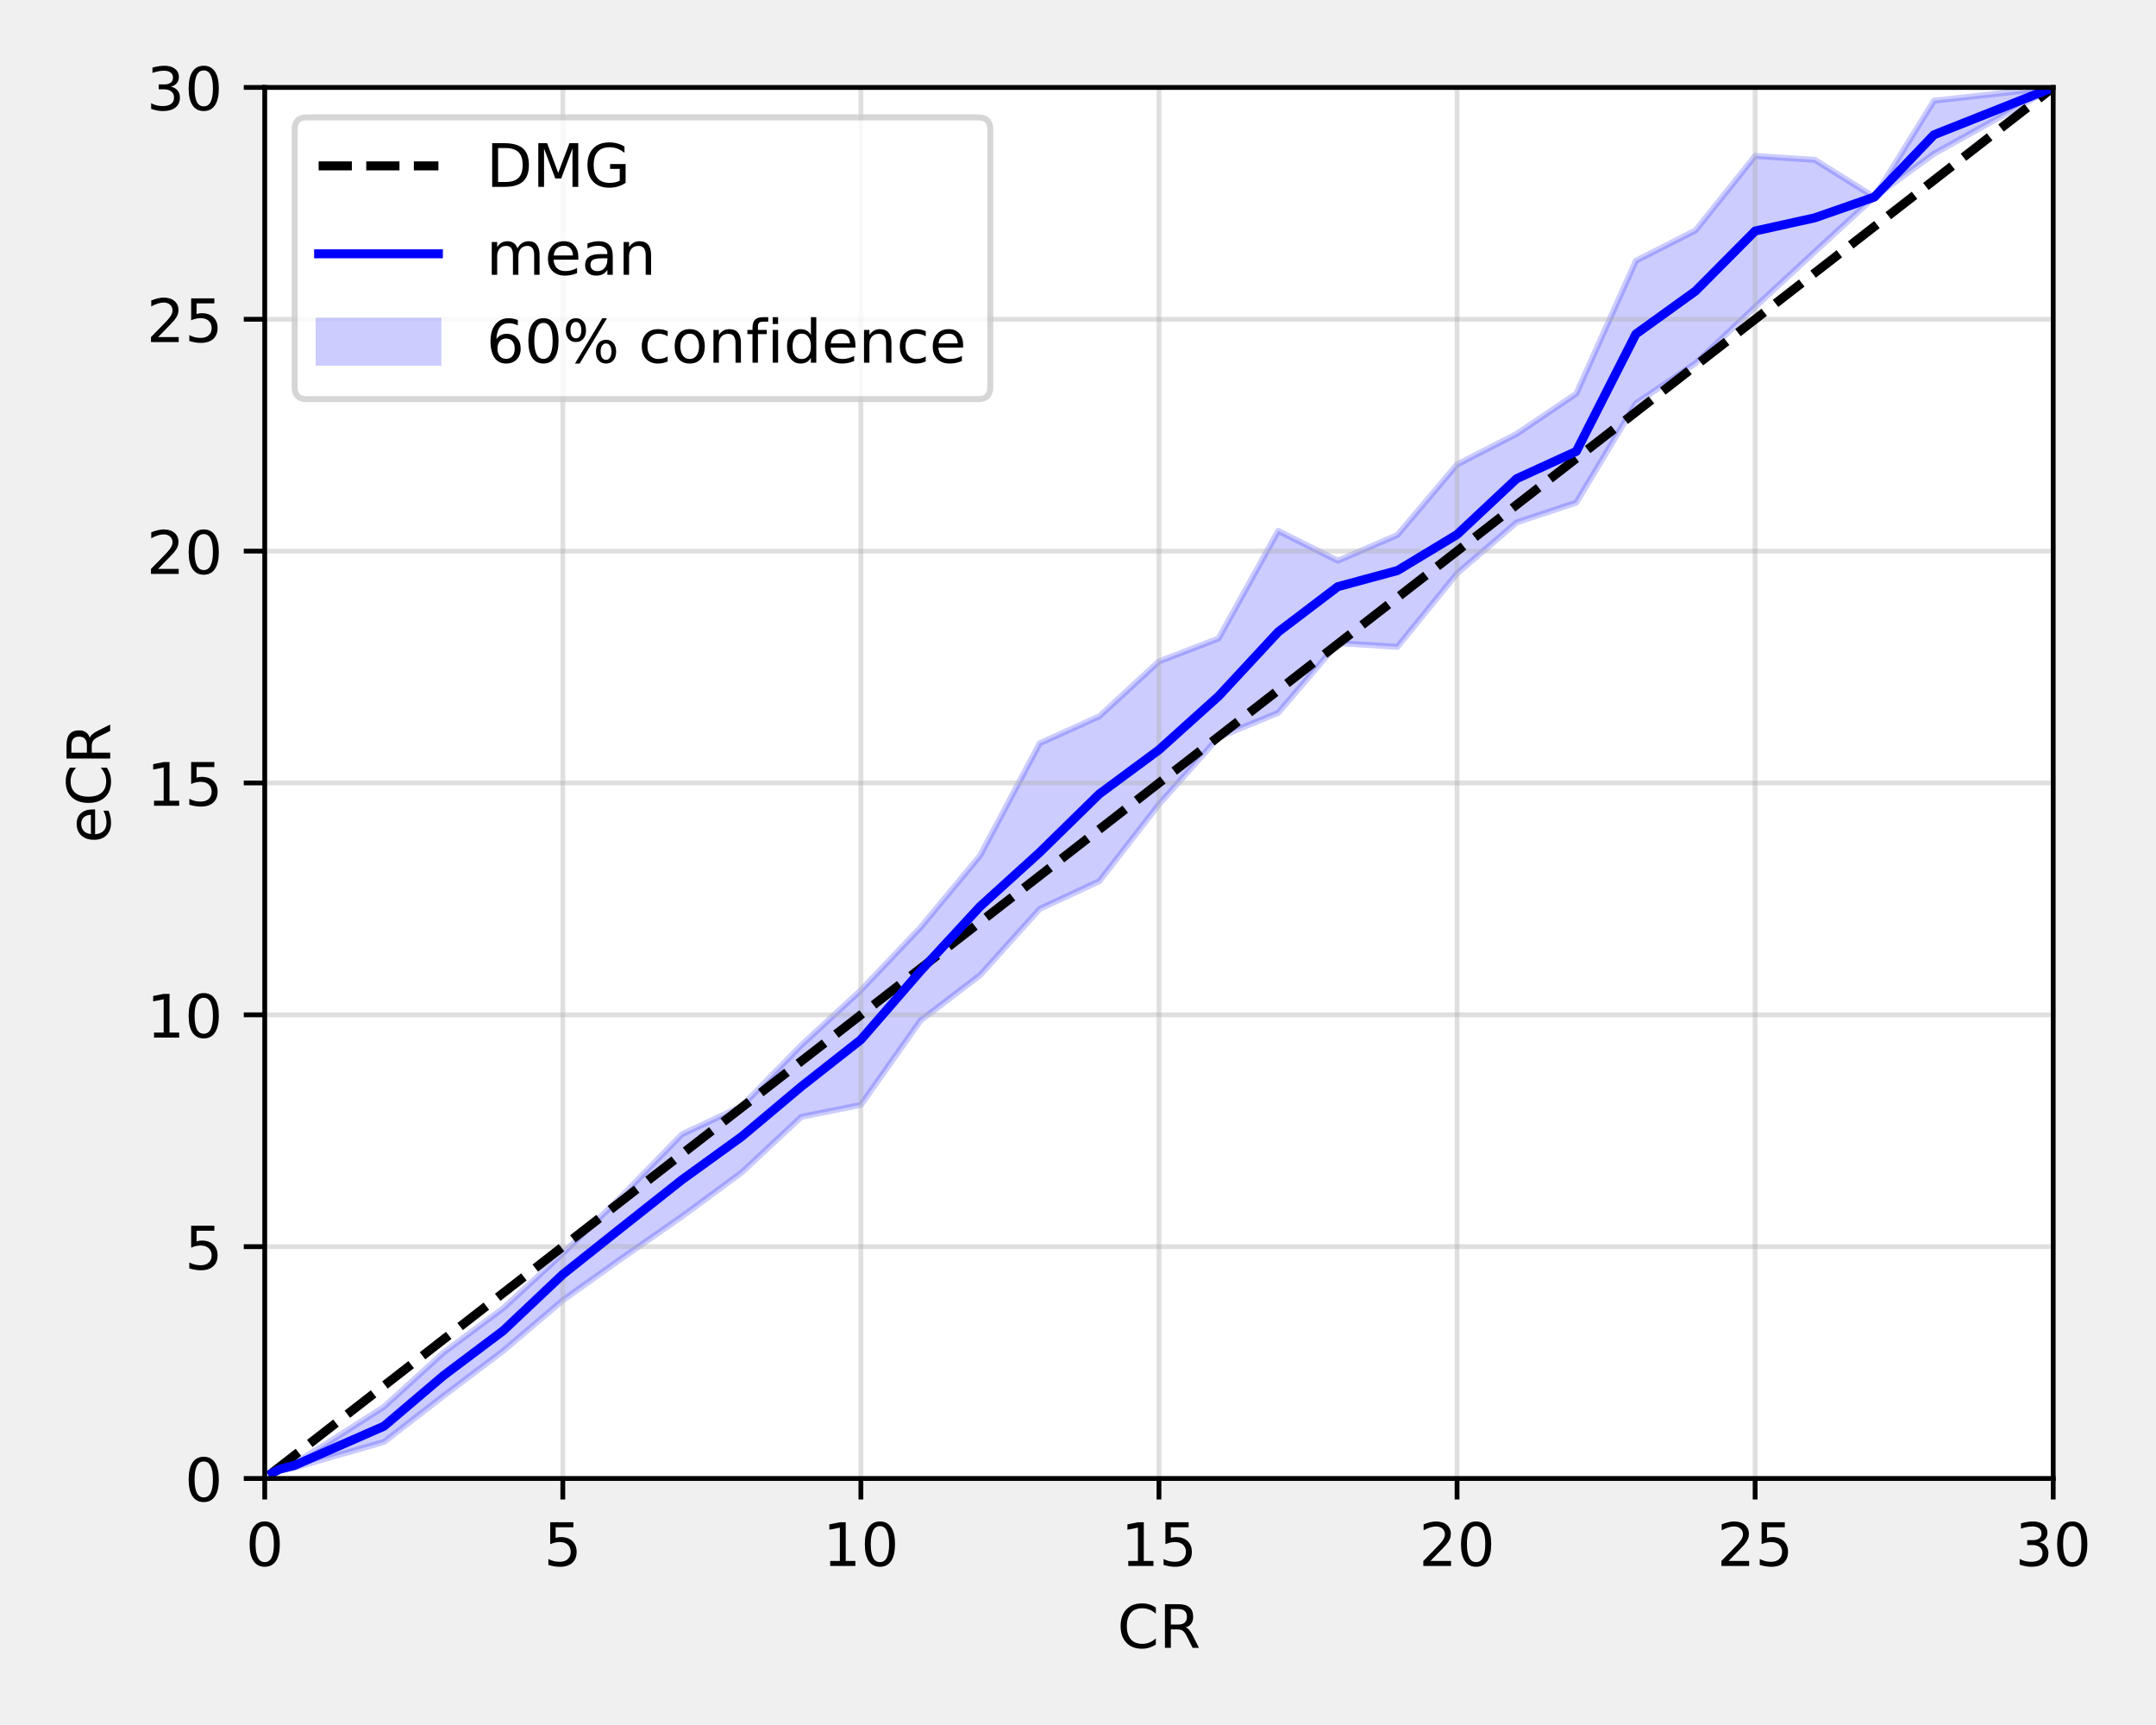
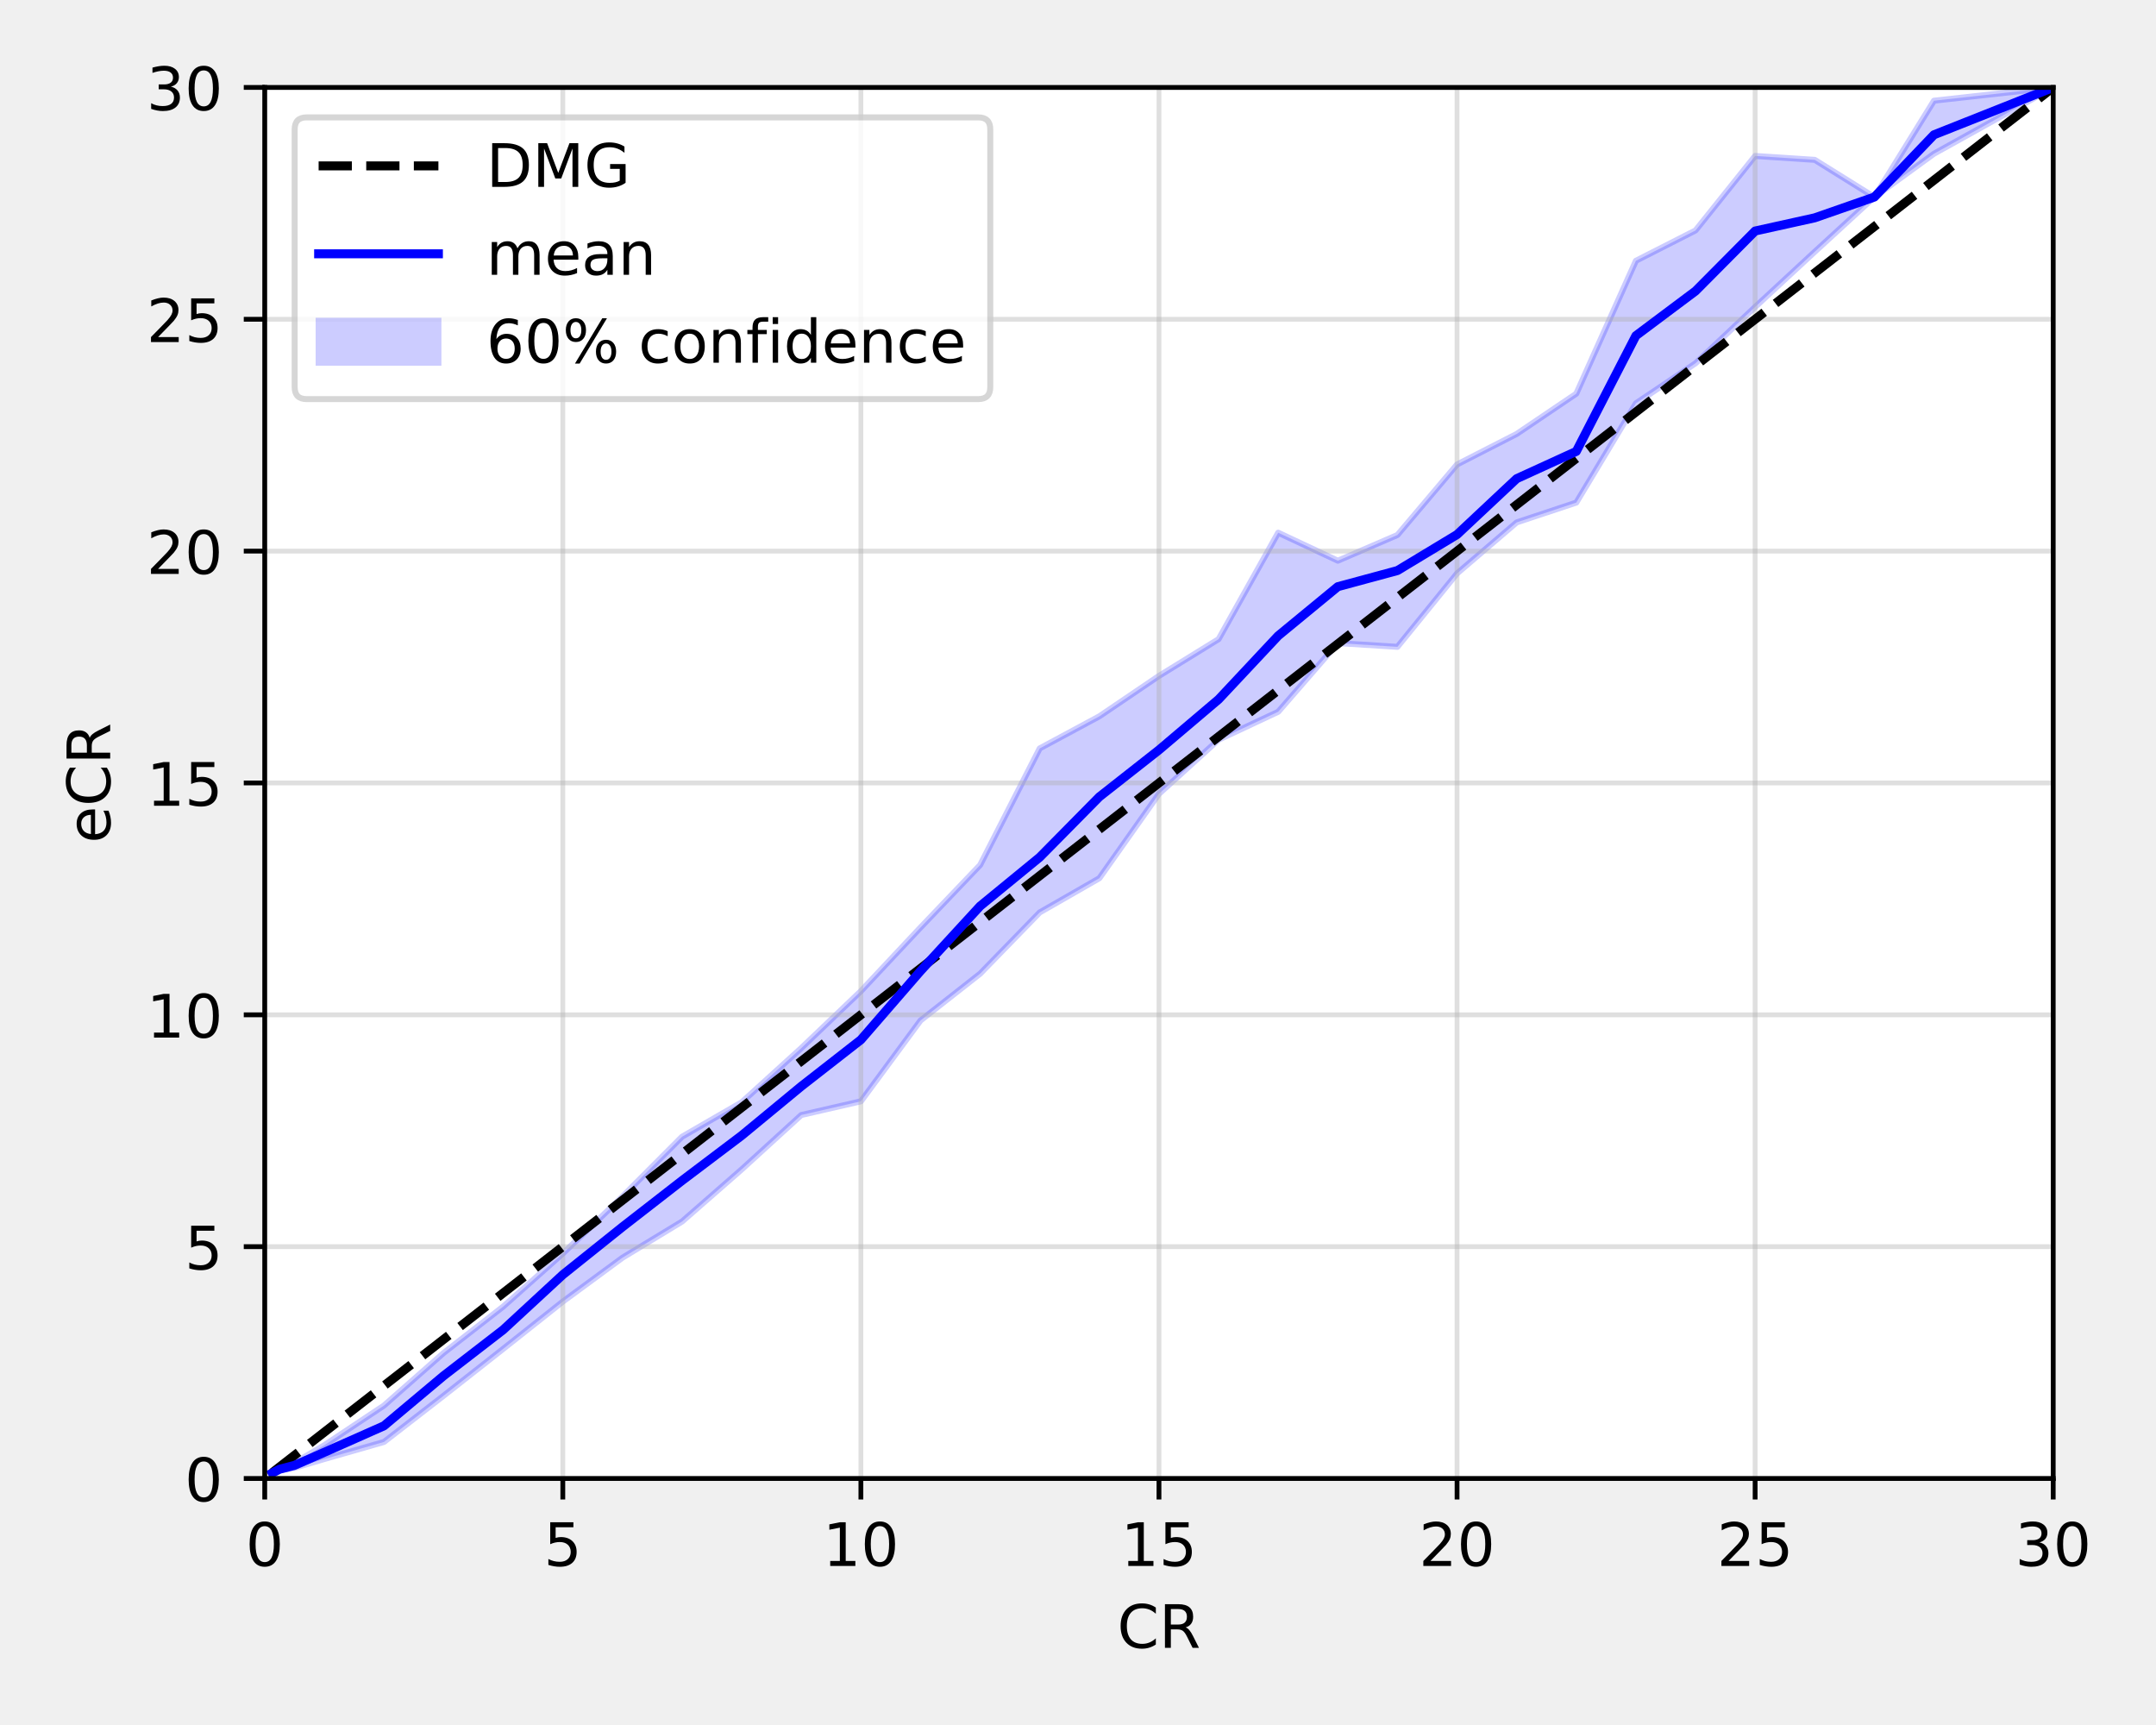
<svg xmlns="http://www.w3.org/2000/svg" xmlns:xlink="http://www.w3.org/1999/xlink" height="288pt" version="1.1" viewBox="0 0 360 288" width="360pt">
  <defs>
    <style type="text/css">*{stroke-linecap:butt;stroke-linejoin:round;}</style>
  </defs>
  <g id="figure_1">
    <g id="patch_1">
      <path d="M 0 288  L 360 288  L 360 0  L 0 0  z " style="fill:none;" />
    </g>
    <g id="axes_1">
      <g id="patch_2">
        <path d="M 44.203 246.844  L 342.837 246.844  L 342.837 14.599  L 44.203 14.599  z " style="fill:#ffffff;" />
      </g>
      <g id="PolyCollection_1">
        <defs>
-           <path d="M 45.447 -42.33  L 45.447 -41.823  L 46.692 -42.504  L 49.18 -42.935  L 54.158 -44.4  L 64.112 -47.254  L 74.067 -54.959  L 84.021 -62.462  L 93.976 -70.92  L 103.93 -78.002  L 113.884 -84.913  L 123.839 -92.253  L 133.793 -101.535  L 143.748 -103.534  L 153.702 -117.621  L 163.657 -125.197  L 173.611 -136.257  L 183.566 -140.884  L 193.52 -153.718  L 203.475 -164.91  L 213.429 -168.991  L 223.384 -180.634  L 233.338 -180.005  L 243.293 -192.265  L 253.247 -200.781  L 263.202 -204.09  L 273.156 -220.661  L 283.111 -227.35  L 293.065 -236.749  L 303.02 -245.967  L 312.974 -255.102  L 322.929 -262.337  L 342.837 -273.401  L 342.837 -273.401  L 342.837 -273.401  L 322.929 -271.188  L 312.974 -255.102  L 303.02 -261.311  L 293.065 -261.965  L 283.111 -249.526  L 273.156 -244.461  L 263.202 -222.274  L 253.247 -215.549  L 243.293 -210.454  L 233.338 -198.679  L 223.384 -194.384  L 213.429 -199.364  L 203.475 -181.4  L 193.52 -177.569  L 183.566 -168.408  L 173.611 -163.908  L 163.657 -145.167  L 153.702 -133.146  L 143.748 -122.679  L 133.793 -113.495  L 123.839 -103.299  L 113.884 -98.638  L 103.93 -88.407  L 93.976 -78.743  L 84.021 -69.584  L 74.067 -62.18  L 64.112 -53.122  L 54.158 -46.745  L 49.18 -43.779  L 46.692 -42.928  L 45.447 -42.33  z " id="me2f725cd9d" style="stroke:#0000ff;stroke-opacity:0.2;" />
+           <path d="M 45.447 -42.33  L 45.447 -41.823  L 46.692 -42.504  L 49.18 -42.935  L 54.158 -44.407  L 64.112 -47.256  L 74.067 -54.971  L 84.021 -62.8  L 93.976 -70.692  L 103.93 -78.013  L 113.884 -84.055  L 123.839 -92.758  L 133.793 -101.842  L 143.748 -104.126  L 153.702 -117.621  L 163.657 -125.438  L 173.611 -135.668  L 183.566 -141.377  L 193.52 -155.468  L 203.475 -164.502  L 213.429 -169.165  L 223.384 -180.634  L 233.338 -180.005  L 243.293 -192.265  L 253.247 -200.781  L 263.202 -204.09  L 273.156 -220.661  L 283.111 -227.35  L 293.065 -236.749  L 303.02 -245.967  L 312.974 -255.102  L 322.929 -262.337  L 342.837 -273.401  L 342.837 -273.401  L 342.837 -273.401  L 322.929 -271.188  L 312.974 -255.102  L 303.02 -261.311  L 293.065 -261.965  L 283.111 -249.526  L 273.156 -244.461  L 263.202 -222.274  L 253.247 -215.549  L 243.293 -210.454  L 233.338 -198.679  L 223.384 -194.384  L 213.429 -199.063  L 203.475 -181.289  L 193.52 -175.151  L 183.566 -168.405  L 173.611 -163.05  L 163.657 -143.579  L 153.702 -133.146  L 143.748 -122.525  L 133.793 -113.011  L 123.839 -103.961  L 113.884 -98.213  L 103.93 -88.221  L 93.976 -78.718  L 84.021 -69.857  L 74.067 -62.107  L 64.112 -53.333  L 54.158 -46.711  L 49.18 -43.779  L 46.692 -42.928  L 45.447 -42.33  z " id="m430eac39bc" style="stroke:#0000ff;stroke-opacity:0.2;" />
        </defs>
-         <g clip-path="url(#pc510953a88)">
-           <use style="fill:#0000ff;fill-opacity:0.2;stroke:#0000ff;stroke-opacity:0.2;" x="0" xlink:href="#me2f725cd9d" y="288" />
+         <g clip-path="url(#p42c4540ec5)">
+           <use style="fill:#0000ff;fill-opacity:0.2;stroke:#0000ff;stroke-opacity:0.2;" x="0" xlink:href="#m430eac39bc" y="288" />
        </g>
      </g>
      <g id="matplotlib.axis_1">
        <g id="xtick_1">
          <g id="line2d_1">
-             <path clip-path="url(#pc510953a88)" d="M 44.203 246.844  L 44.203 14.599  " style="fill:none;stroke:#b0b0b0;stroke-linecap:square;stroke-opacity:0.4;stroke-width:0.8;" />
+             <path clip-path="url(#p42c4540ec5)" d="M 44.203 246.844  L 44.203 14.599  " style="fill:none;stroke:#b0b0b0;stroke-linecap:square;stroke-opacity:0.4;stroke-width:0.8;" />
          </g>
          <g id="line2d_2">
            <defs>
-               <path d="M 0 0  L 0 3.5  " id="m8b12b58ed7" style="stroke:#000000;stroke-width:0.8;" />
-             </defs>
-             <g>
-               <use style="stroke:#000000;stroke-width:0.8;" x="44.203" xlink:href="#m8b12b58ed7" y="246.844" />
+               <path d="M 0 0  L 0 3.5  " id="m66bd721e1d" style="stroke:#000000;stroke-width:0.8;" />
+             </defs>
+             <g>
+               <use style="stroke:#000000;stroke-width:0.8;" x="44.203" xlink:href="#m66bd721e1d" y="246.844" />
            </g>
          </g>
          <g id="text_1">
            <g transform="translate(41.02188 261.4422)scale(0.1 -0.1)">
              <defs>
                <path d="M 31.781 66.406  Q 24.172 66.406 20.328 58.906  Q 16.5 51.422 16.5 36.375  Q 16.5 21.391 20.328 13.891  Q 24.172 6.391 31.781 6.391  Q 39.453 6.391 43.281 13.891  Q 47.125 21.391 47.125 36.375  Q 47.125 51.422 43.281 58.906  Q 39.453 66.406 31.781 66.406  z M 31.781 74.219  Q 44.047 74.219 50.516 64.516  Q 56.984 54.828 56.984 36.375  Q 56.984 17.969 50.516 8.266  Q 44.047 -1.422 31.781 -1.422  Q 19.531 -1.422 13.062 8.266  Q 6.594 17.969 6.594 36.375  Q 6.594 54.828 13.062 64.516  Q 19.531 74.219 31.781 74.219  z " id="DejaVuSans-48" />
              </defs>
              <use xlink:href="#DejaVuSans-48" />
            </g>
          </g>
        </g>
        <g id="xtick_2">
          <g id="line2d_3">
-             <path clip-path="url(#pc510953a88)" d="M 93.976 246.844  L 93.976 14.599  " style="fill:none;stroke:#b0b0b0;stroke-linecap:square;stroke-opacity:0.4;stroke-width:0.8;" />
+             <path clip-path="url(#p42c4540ec5)" d="M 93.976 246.844  L 93.976 14.599  " style="fill:none;stroke:#b0b0b0;stroke-linecap:square;stroke-opacity:0.4;stroke-width:0.8;" />
          </g>
          <g id="line2d_4">
            <g>
-               <use style="stroke:#000000;stroke-width:0.8;" x="93.976" xlink:href="#m8b12b58ed7" y="246.844" />
+               <use style="stroke:#000000;stroke-width:0.8;" x="93.976" xlink:href="#m66bd721e1d" y="246.844" />
            </g>
          </g>
          <g id="text_2">
            <g transform="translate(90.79427 261.4422)scale(0.1 -0.1)">
              <defs>
                <path d="M 10.797 72.906  L 49.516 72.906  L 49.516 64.594  L 19.828 64.594  L 19.828 46.734  Q 21.969 47.469 24.109 47.828  Q 26.266 48.188 28.422 48.188  Q 40.625 48.188 47.75 41.5  Q 54.891 34.812 54.891 23.391  Q 54.891 11.625 47.562 5.094  Q 40.234 -1.422 26.906 -1.422  Q 22.312 -1.422 17.547 -0.641  Q 12.797 0.141 7.719 1.703  L 7.719 11.625  Q 12.109 9.234 16.797 8.062  Q 21.484 6.891 26.703 6.891  Q 35.156 6.891 40.078 11.328  Q 45.016 15.766 45.016 23.391  Q 45.016 31 40.078 35.438  Q 35.156 39.891 26.703 39.891  Q 22.75 39.891 18.812 39.016  Q 14.891 38.141 10.797 36.281  z " id="DejaVuSans-53" />
              </defs>
              <use xlink:href="#DejaVuSans-53" />
            </g>
          </g>
        </g>
        <g id="xtick_3">
          <g id="line2d_5">
-             <path clip-path="url(#pc510953a88)" d="M 143.748 246.844  L 143.748 14.599  " style="fill:none;stroke:#b0b0b0;stroke-linecap:square;stroke-opacity:0.4;stroke-width:0.8;" />
+             <path clip-path="url(#p42c4540ec5)" d="M 143.748 246.844  L 143.748 14.599  " style="fill:none;stroke:#b0b0b0;stroke-linecap:square;stroke-opacity:0.4;stroke-width:0.8;" />
          </g>
          <g id="line2d_6">
            <g>
-               <use style="stroke:#000000;stroke-width:0.8;" x="143.748" xlink:href="#m8b12b58ed7" y="246.844" />
+               <use style="stroke:#000000;stroke-width:0.8;" x="143.748" xlink:href="#m66bd721e1d" y="246.844" />
            </g>
          </g>
          <g id="text_3">
            <g transform="translate(137.3854 261.4422)scale(0.1 -0.1)">
              <defs>
                <path d="M 12.406 8.297  L 28.516 8.297  L 28.516 63.922  L 10.984 60.406  L 10.984 69.391  L 28.422 72.906  L 38.281 72.906  L 38.281 8.297  L 54.391 8.297  L 54.391 0  L 12.406 0  z " id="DejaVuSans-49" />
              </defs>
              <use xlink:href="#DejaVuSans-49" />
              <use x="63.623" xlink:href="#DejaVuSans-48" />
            </g>
          </g>
        </g>
        <g id="xtick_4">
          <g id="line2d_7">
-             <path clip-path="url(#pc510953a88)" d="M 193.52 246.844  L 193.52 14.599  " style="fill:none;stroke:#b0b0b0;stroke-linecap:square;stroke-opacity:0.4;stroke-width:0.8;" />
+             <path clip-path="url(#p42c4540ec5)" d="M 193.52 246.844  L 193.52 14.599  " style="fill:none;stroke:#b0b0b0;stroke-linecap:square;stroke-opacity:0.4;stroke-width:0.8;" />
          </g>
          <g id="line2d_8">
            <g>
-               <use style="stroke:#000000;stroke-width:0.8;" x="193.52" xlink:href="#m8b12b58ed7" y="246.844" />
+               <use style="stroke:#000000;stroke-width:0.8;" x="193.52" xlink:href="#m66bd721e1d" y="246.844" />
            </g>
          </g>
          <g id="text_4">
            <g transform="translate(187.1578 261.4422)scale(0.1 -0.1)">
              <use xlink:href="#DejaVuSans-49" />
              <use x="63.623" xlink:href="#DejaVuSans-53" />
            </g>
          </g>
        </g>
        <g id="xtick_5">
          <g id="line2d_9">
-             <path clip-path="url(#pc510953a88)" d="M 243.293 246.844  L 243.293 14.599  " style="fill:none;stroke:#b0b0b0;stroke-linecap:square;stroke-opacity:0.4;stroke-width:0.8;" />
+             <path clip-path="url(#p42c4540ec5)" d="M 243.293 246.844  L 243.293 14.599  " style="fill:none;stroke:#b0b0b0;stroke-linecap:square;stroke-opacity:0.4;stroke-width:0.8;" />
          </g>
          <g id="line2d_10">
            <g>
-               <use style="stroke:#000000;stroke-width:0.8;" x="243.293" xlink:href="#m8b12b58ed7" y="246.844" />
+               <use style="stroke:#000000;stroke-width:0.8;" x="243.293" xlink:href="#m66bd721e1d" y="246.844" />
            </g>
          </g>
          <g id="text_5">
            <g transform="translate(236.9302 261.4422)scale(0.1 -0.1)">
              <defs>
                <path d="M 19.188 8.297  L 53.609 8.297  L 53.609 0  L 7.328 0  L 7.328 8.297  Q 12.938 14.109 22.625 23.891  Q 32.328 33.688 34.812 36.531  Q 39.547 41.844 41.422 45.531  Q 43.312 49.219 43.312 52.781  Q 43.312 58.594 39.234 62.25  Q 35.156 65.922 28.609 65.922  Q 23.969 65.922 18.812 64.312  Q 13.672 62.703 7.812 59.422  L 7.812 69.391  Q 13.766 71.781 18.938 73  Q 24.125 74.219 28.422 74.219  Q 39.75 74.219 46.484 68.547  Q 53.219 62.891 53.219 53.422  Q 53.219 48.922 51.531 44.891  Q 49.859 40.875 45.406 35.406  Q 44.188 33.984 37.641 27.219  Q 31.109 20.453 19.188 8.297  z " id="DejaVuSans-50" />
              </defs>
              <use xlink:href="#DejaVuSans-50" />
              <use x="63.623" xlink:href="#DejaVuSans-48" />
            </g>
          </g>
        </g>
        <g id="xtick_6">
          <g id="line2d_11">
-             <path clip-path="url(#pc510953a88)" d="M 293.065 246.844  L 293.065 14.599  " style="fill:none;stroke:#b0b0b0;stroke-linecap:square;stroke-opacity:0.4;stroke-width:0.8;" />
+             <path clip-path="url(#p42c4540ec5)" d="M 293.065 246.844  L 293.065 14.599  " style="fill:none;stroke:#b0b0b0;stroke-linecap:square;stroke-opacity:0.4;stroke-width:0.8;" />
          </g>
          <g id="line2d_12">
            <g>
-               <use style="stroke:#000000;stroke-width:0.8;" x="293.065" xlink:href="#m8b12b58ed7" y="246.844" />
+               <use style="stroke:#000000;stroke-width:0.8;" x="293.065" xlink:href="#m66bd721e1d" y="246.844" />
            </g>
          </g>
          <g id="text_6">
            <g transform="translate(286.7026 261.4422)scale(0.1 -0.1)">
              <use xlink:href="#DejaVuSans-50" />
              <use x="63.623" xlink:href="#DejaVuSans-53" />
            </g>
          </g>
        </g>
        <g id="xtick_7">
          <g id="line2d_13">
-             <path clip-path="url(#pc510953a88)" d="M 342.837 246.844  L 342.837 14.599  " style="fill:none;stroke:#b0b0b0;stroke-linecap:square;stroke-opacity:0.4;stroke-width:0.8;" />
+             <path clip-path="url(#p42c4540ec5)" d="M 342.837 246.844  L 342.837 14.599  " style="fill:none;stroke:#b0b0b0;stroke-linecap:square;stroke-opacity:0.4;stroke-width:0.8;" />
          </g>
          <g id="line2d_14">
            <g>
-               <use style="stroke:#000000;stroke-width:0.8;" x="342.837" xlink:href="#m8b12b58ed7" y="246.844" />
+               <use style="stroke:#000000;stroke-width:0.8;" x="342.837" xlink:href="#m66bd721e1d" y="246.844" />
            </g>
          </g>
          <g id="text_7">
            <g transform="translate(336.475 261.4422)scale(0.1 -0.1)">
              <defs>
                <path d="M 40.578 39.312  Q 47.656 37.797 51.625 33  Q 55.609 28.219 55.609 21.188  Q 55.609 10.406 48.188 4.484  Q 40.766 -1.422 27.094 -1.422  Q 22.516 -1.422 17.656 -0.516  Q 12.797 0.391 7.625 2.203  L 7.625 11.719  Q 11.719 9.328 16.594 8.109  Q 21.484 6.891 26.812 6.891  Q 36.078 6.891 40.938 10.547  Q 45.797 14.203 45.797 21.188  Q 45.797 27.641 41.281 31.266  Q 36.766 34.906 28.719 34.906  L 20.219 34.906  L 20.219 43.016  L 29.109 43.016  Q 36.375 43.016 40.234 45.922  Q 44.094 48.828 44.094 54.297  Q 44.094 59.906 40.109 62.906  Q 36.141 65.922 28.719 65.922  Q 24.656 65.922 20.016 65.031  Q 15.375 64.156 9.812 62.312  L 9.812 71.094  Q 15.438 72.656 20.344 73.438  Q 25.25 74.219 29.594 74.219  Q 40.828 74.219 47.359 69.109  Q 53.906 64.016 53.906 55.328  Q 53.906 49.266 50.438 45.094  Q 46.969 40.922 40.578 39.312  z " id="DejaVuSans-51" />
              </defs>
              <use xlink:href="#DejaVuSans-51" />
              <use x="63.623" xlink:href="#DejaVuSans-48" />
            </g>
          </g>
        </g>
        <g id="text_8">
          <g transform="translate(186.5547 275.1203)scale(0.1 -0.1)">
            <defs>
              <path d="M 64.406 67.281  L 64.406 56.891  Q 59.422 61.531 53.781 63.812  Q 48.141 66.109 41.797 66.109  Q 29.297 66.109 22.656 58.469  Q 16.016 50.828 16.016 36.375  Q 16.016 21.969 22.656 14.328  Q 29.297 6.688 41.797 6.688  Q 48.141 6.688 53.781 8.984  Q 59.422 11.281 64.406 15.922  L 64.406 5.609  Q 59.234 2.094 53.438 0.328  Q 47.656 -1.422 41.219 -1.422  Q 24.656 -1.422 15.125 8.703  Q 5.609 18.844 5.609 36.375  Q 5.609 53.953 15.125 64.078  Q 24.656 74.219 41.219 74.219  Q 47.75 74.219 53.531 72.484  Q 59.328 70.75 64.406 67.281  z " id="DejaVuSans-67" />
              <path d="M 44.391 34.188  Q 47.562 33.109 50.562 29.594  Q 53.562 26.078 56.594 19.922  L 66.609 0  L 56 0  L 46.688 18.703  Q 43.062 26.031 39.672 28.422  Q 36.281 30.812 30.422 30.812  L 19.672 30.812  L 19.672 0  L 9.812 0  L 9.812 72.906  L 32.078 72.906  Q 44.578 72.906 50.734 67.672  Q 56.891 62.453 56.891 51.906  Q 56.891 45.016 53.688 40.469  Q 50.484 35.938 44.391 34.188  z M 19.672 64.797  L 19.672 38.922  L 32.078 38.922  Q 39.203 38.922 42.844 42.219  Q 46.484 45.516 46.484 51.906  Q 46.484 58.297 42.844 61.547  Q 39.203 64.797 32.078 64.797  z " id="DejaVuSans-82" />
            </defs>
            <use xlink:href="#DejaVuSans-67" />
            <use x="69.824" xlink:href="#DejaVuSans-82" />
          </g>
        </g>
      </g>
      <g id="matplotlib.axis_2">
        <g id="ytick_1">
          <g id="line2d_15">
-             <path clip-path="url(#pc510953a88)" d="M 44.203 246.844  L 342.837 246.844  " style="fill:none;stroke:#b0b0b0;stroke-linecap:square;stroke-opacity:0.4;stroke-width:0.8;" />
+             <path clip-path="url(#p42c4540ec5)" d="M 44.203 246.844  L 342.837 246.844  " style="fill:none;stroke:#b0b0b0;stroke-linecap:square;stroke-opacity:0.4;stroke-width:0.8;" />
          </g>
          <g id="line2d_16">
            <defs>
-               <path d="M 0 0  L -3.5 0  " id="md56f4f2ff8" style="stroke:#000000;stroke-width:0.8;" />
-             </defs>
-             <g>
-               <use style="stroke:#000000;stroke-width:0.8;" x="44.203" xlink:href="#md56f4f2ff8" y="246.844" />
+               <path d="M 0 0  L -3.5 0  " id="m6128710af0" style="stroke:#000000;stroke-width:0.8;" />
+             </defs>
+             <g>
+               <use style="stroke:#000000;stroke-width:0.8;" x="44.203" xlink:href="#m6128710af0" y="246.844" />
            </g>
          </g>
          <g id="text_9">
            <g transform="translate(30.84062 250.643)scale(0.1 -0.1)">
              <use xlink:href="#DejaVuSans-48" />
            </g>
          </g>
        </g>
        <g id="ytick_2">
          <g id="line2d_17">
-             <path clip-path="url(#pc510953a88)" d="M 44.203 208.136  L 342.837 208.136  " style="fill:none;stroke:#b0b0b0;stroke-linecap:square;stroke-opacity:0.4;stroke-width:0.8;" />
+             <path clip-path="url(#p42c4540ec5)" d="M 44.203 208.136  L 342.837 208.136  " style="fill:none;stroke:#b0b0b0;stroke-linecap:square;stroke-opacity:0.4;stroke-width:0.8;" />
          </g>
          <g id="line2d_18">
            <g>
-               <use style="stroke:#000000;stroke-width:0.8;" x="44.203" xlink:href="#md56f4f2ff8" y="208.136" />
+               <use style="stroke:#000000;stroke-width:0.8;" x="44.203" xlink:href="#m6128710af0" y="208.136" />
            </g>
          </g>
          <g id="text_10">
            <g transform="translate(30.84062 211.9355)scale(0.1 -0.1)">
              <use xlink:href="#DejaVuSans-53" />
            </g>
          </g>
        </g>
        <g id="ytick_3">
          <g id="line2d_19">
-             <path clip-path="url(#pc510953a88)" d="M 44.203 169.429  L 342.837 169.429  " style="fill:none;stroke:#b0b0b0;stroke-linecap:square;stroke-opacity:0.4;stroke-width:0.8;" />
+             <path clip-path="url(#p42c4540ec5)" d="M 44.203 169.429  L 342.837 169.429  " style="fill:none;stroke:#b0b0b0;stroke-linecap:square;stroke-opacity:0.4;stroke-width:0.8;" />
          </g>
          <g id="line2d_20">
            <g>
-               <use style="stroke:#000000;stroke-width:0.8;" x="44.203" xlink:href="#md56f4f2ff8" y="169.429" />
+               <use style="stroke:#000000;stroke-width:0.8;" x="44.203" xlink:href="#m6128710af0" y="169.429" />
            </g>
          </g>
          <g id="text_11">
            <g transform="translate(24.47812 173.2281)scale(0.1 -0.1)">
              <use xlink:href="#DejaVuSans-49" />
              <use x="63.623" xlink:href="#DejaVuSans-48" />
            </g>
          </g>
        </g>
        <g id="ytick_4">
          <g id="line2d_21">
-             <path clip-path="url(#pc510953a88)" d="M 44.203 130.721  L 342.837 130.721  " style="fill:none;stroke:#b0b0b0;stroke-linecap:square;stroke-opacity:0.4;stroke-width:0.8;" />
+             <path clip-path="url(#p42c4540ec5)" d="M 44.203 130.721  L 342.837 130.721  " style="fill:none;stroke:#b0b0b0;stroke-linecap:square;stroke-opacity:0.4;stroke-width:0.8;" />
          </g>
          <g id="line2d_22">
            <g>
-               <use style="stroke:#000000;stroke-width:0.8;" x="44.203" xlink:href="#md56f4f2ff8" y="130.721" />
+               <use style="stroke:#000000;stroke-width:0.8;" x="44.203" xlink:href="#m6128710af0" y="130.721" />
            </g>
          </g>
          <g id="text_12">
            <g transform="translate(24.47812 134.5207)scale(0.1 -0.1)">
              <use xlink:href="#DejaVuSans-49" />
              <use x="63.623" xlink:href="#DejaVuSans-53" />
            </g>
          </g>
        </g>
        <g id="ytick_5">
          <g id="line2d_23">
-             <path clip-path="url(#pc510953a88)" d="M 44.203 92.014  L 342.837 92.014  " style="fill:none;stroke:#b0b0b0;stroke-linecap:square;stroke-opacity:0.4;stroke-width:0.8;" />
+             <path clip-path="url(#p42c4540ec5)" d="M 44.203 92.014  L 342.837 92.014  " style="fill:none;stroke:#b0b0b0;stroke-linecap:square;stroke-opacity:0.4;stroke-width:0.8;" />
          </g>
          <g id="line2d_24">
            <g>
-               <use style="stroke:#000000;stroke-width:0.8;" x="44.203" xlink:href="#md56f4f2ff8" y="92.014" />
+               <use style="stroke:#000000;stroke-width:0.8;" x="44.203" xlink:href="#m6128710af0" y="92.014" />
            </g>
          </g>
          <g id="text_13">
            <g transform="translate(24.47812 95.81328)scale(0.1 -0.1)">
              <use xlink:href="#DejaVuSans-50" />
              <use x="63.623" xlink:href="#DejaVuSans-48" />
            </g>
          </g>
        </g>
        <g id="ytick_6">
          <g id="line2d_25">
-             <path clip-path="url(#pc510953a88)" d="M 44.203 53.307  L 342.837 53.307  " style="fill:none;stroke:#b0b0b0;stroke-linecap:square;stroke-opacity:0.4;stroke-width:0.8;" />
+             <path clip-path="url(#p42c4540ec5)" d="M 44.203 53.307  L 342.837 53.307  " style="fill:none;stroke:#b0b0b0;stroke-linecap:square;stroke-opacity:0.4;stroke-width:0.8;" />
          </g>
          <g id="line2d_26">
            <g>
-               <use style="stroke:#000000;stroke-width:0.8;" x="44.203" xlink:href="#md56f4f2ff8" y="53.307" />
+               <use style="stroke:#000000;stroke-width:0.8;" x="44.203" xlink:href="#m6128710af0" y="53.307" />
            </g>
          </g>
          <g id="text_14">
            <g transform="translate(24.47812 57.10586)scale(0.1 -0.1)">
              <use xlink:href="#DejaVuSans-50" />
              <use x="63.623" xlink:href="#DejaVuSans-53" />
            </g>
          </g>
        </g>
        <g id="ytick_7">
          <g id="line2d_27">
-             <path clip-path="url(#pc510953a88)" d="M 44.203 14.599  L 342.837 14.599  " style="fill:none;stroke:#b0b0b0;stroke-linecap:square;stroke-opacity:0.4;stroke-width:0.8;" />
+             <path clip-path="url(#p42c4540ec5)" d="M 44.203 14.599  L 342.837 14.599  " style="fill:none;stroke:#b0b0b0;stroke-linecap:square;stroke-opacity:0.4;stroke-width:0.8;" />
          </g>
          <g id="line2d_28">
            <g>
-               <use style="stroke:#000000;stroke-width:0.8;" x="44.203" xlink:href="#md56f4f2ff8" y="14.599" />
+               <use style="stroke:#000000;stroke-width:0.8;" x="44.203" xlink:href="#m6128710af0" y="14.599" />
            </g>
          </g>
          <g id="text_15">
            <g transform="translate(24.47812 18.39844)scale(0.1 -0.1)">
              <use xlink:href="#DejaVuSans-51" />
              <use x="63.623" xlink:href="#DejaVuSans-48" />
            </g>
          </g>
        </g>
        <g id="text_16">
          <g transform="translate(18.39844 140.7637)rotate(-90)scale(0.1 -0.1)">
            <defs>
              <path d="M 56.203 29.594  L 56.203 25.203  L 14.891 25.203  Q 15.484 15.922 20.484 11.062  Q 25.484 6.203 34.422 6.203  Q 39.594 6.203 44.453 7.469  Q 49.312 8.734 54.109 11.281  L 54.109 2.781  Q 49.266 0.734 44.188 -0.344  Q 39.109 -1.422 33.891 -1.422  Q 20.797 -1.422 13.156 6.188  Q 5.516 13.812 5.516 26.812  Q 5.516 40.234 12.766 48.109  Q 20.016 56 32.328 56  Q 43.359 56 49.781 48.891  Q 56.203 41.797 56.203 29.594  z M 47.219 32.234  Q 47.125 39.594 43.094 43.984  Q 39.062 48.391 32.422 48.391  Q 24.906 48.391 20.391 44.141  Q 15.875 39.891 15.188 32.172  z " id="DejaVuSans-101" />
            </defs>
            <use xlink:href="#DejaVuSans-101" />
            <use x="61.523" xlink:href="#DejaVuSans-67" />
            <use x="131.348" xlink:href="#DejaVuSans-82" />
          </g>
        </g>
      </g>
      <g id="line2d_29">
-         <path clip-path="url(#pc510953a88)" d="M 45.447 245.876  L 46.692 244.908  L 49.18 242.973  L 54.158 239.102  L 64.112 231.361  L 74.067 223.619  L 84.021 215.878  L 93.976 208.136  L 103.93 200.395  L 113.884 192.653  L 123.839 184.912  L 133.793 177.17  L 143.748 169.429  L 153.702 161.687  L 163.657 153.946  L 173.611 146.204  L 183.566 138.463  L 193.52 130.721  L 203.475 122.98  L 213.429 115.239  L 223.384 107.497  L 233.338 99.756  L 243.293 92.014  L 253.247 84.273  L 263.202 76.531  L 273.156 68.79  L 283.111 61.048  L 293.065 53.307  L 303.02 45.565  L 312.974 37.824  L 322.929 30.082  L 342.837 14.599  " style="fill:none;stroke:#000000;stroke-dasharray:5.55,2.4;stroke-dashoffset:0;stroke-width:1.5;" />
+         <path clip-path="url(#p42c4540ec5)" d="M 45.447 245.876  L 46.692 244.908  L 49.18 242.973  L 54.158 239.102  L 64.112 231.361  L 74.067 223.619  L 84.021 215.878  L 93.976 208.136  L 103.93 200.395  L 113.884 192.653  L 123.839 184.912  L 133.793 177.17  L 143.748 169.429  L 153.702 161.687  L 163.657 153.946  L 173.611 146.204  L 183.566 138.463  L 193.52 130.721  L 203.475 122.98  L 213.429 115.239  L 223.384 107.497  L 233.338 99.756  L 243.293 92.014  L 253.247 84.273  L 263.202 76.531  L 273.156 68.79  L 283.111 61.048  L 293.065 53.307  L 303.02 45.565  L 312.974 37.824  L 322.929 30.082  L 342.837 14.599  " style="fill:none;stroke:#000000;stroke-dasharray:5.55,2.4;stroke-dashoffset:0;stroke-width:1.5;" />
      </g>
      <g id="line2d_30">
-         <path clip-path="url(#pc510953a88)" d="M 45.447 245.932  L 46.692 245.295  L 49.18 244.65  L 54.158 242.476  L 64.112 238.114  L 74.067 229.657  L 84.021 222.169  L 93.976 212.763  L 103.93 204.839  L 113.884 196.963  L 123.839 189.767  L 133.793 181.408  L 143.748 173.58  L 153.702 162.114  L 163.657 151.335  L 173.611 142.301  L 183.566 132.552  L 193.52 125.189  L 203.475 116.229  L 213.429 105.508  L 223.384 97.948  L 233.338 95.258  L 243.293 89.249  L 253.247 79.916  L 263.202 75.364  L 273.156 55.763  L 283.111 48.592  L 293.065 38.57  L 303.02 36.366  L 312.974 32.898  L 322.929 22.502  L 342.837 14.599  " style="fill:none;stroke:#0000ff;stroke-linecap:square;stroke-width:1.5;" />
+         <path clip-path="url(#p42c4540ec5)" d="M 45.447 245.932  L 46.692 245.295  L 49.18 244.648  L 54.158 242.469  L 64.112 238.052  L 74.067 229.703  L 84.021 222.016  L 93.976 212.82  L 103.93 204.848  L 113.884 197.109  L 123.839 189.584  L 133.793 181.366  L 143.748 173.595  L 153.702 162.114  L 163.657 151.279  L 173.611 143.119  L 183.566 133.034  L 193.52 125.208  L 203.475 116.766  L 213.429 106.146  L 223.384 97.948  L 233.338 95.258  L 243.293 89.249  L 253.247 79.916  L 263.202 75.364  L 273.156 56.047  L 283.111 48.592  L 293.065 38.57  L 303.02 36.366  L 312.974 32.898  L 322.929 22.502  L 342.837 14.599  " style="fill:none;stroke:#0000ff;stroke-linecap:square;stroke-width:1.5;" />
      </g>
      <g id="patch_3">
        <path d="M 44.203 246.844  L 44.203 14.599  " style="fill:none;stroke:#000000;stroke-linecap:square;stroke-linejoin:miter;stroke-width:0.8;" />
      </g>
      <g id="patch_4">
        <path d="M 342.837 246.844  L 342.837 14.599  " style="fill:none;stroke:#000000;stroke-linecap:square;stroke-linejoin:miter;stroke-width:0.8;" />
      </g>
      <g id="patch_5">
        <path d="M 44.203 246.844  L 342.837 246.844  " style="fill:none;stroke:#000000;stroke-linecap:square;stroke-linejoin:miter;stroke-width:0.8;" />
      </g>
      <g id="patch_6">
        <path d="M 44.203 14.599  L 342.837 14.599  " style="fill:none;stroke:#000000;stroke-linecap:square;stroke-linejoin:miter;stroke-width:0.8;" />
      </g>
      <g id="legend_1">
        <g id="patch_7">
          <path d="M 51.203 66.634  L 163.352 66.634  Q 165.352 66.634 165.352 64.634  L 165.352 21.599  Q 165.352 19.599 163.352 19.599  L 51.203 19.599  Q 49.203 19.599 49.203 21.599  L 49.203 64.634  Q 49.203 66.634 51.203 66.634  z " style="fill:#ffffff;opacity:0.8;stroke:#cccccc;stroke-linejoin:miter;" />
        </g>
        <g id="line2d_31">
          <path d="M 53.203 27.698  L 73.203 27.698  " style="fill:none;stroke:#000000;stroke-dasharray:5.55,2.4;stroke-dashoffset:0;stroke-width:1.5;" />
        </g>
        <g id="line2d_32" />
        <g id="text_17">
          <g transform="translate(81.20312 31.19766)scale(0.1 -0.1)">
            <defs>
              <path d="M 19.672 64.797  L 19.672 8.109  L 31.594 8.109  Q 46.688 8.109 53.688 14.938  Q 60.688 21.781 60.688 36.531  Q 60.688 51.172 53.688 57.984  Q 46.688 64.797 31.594 64.797  z M 9.812 72.906  L 30.078 72.906  Q 51.266 72.906 61.172 64.094  Q 71.094 55.281 71.094 36.531  Q 71.094 17.672 61.125 8.828  Q 51.172 0 30.078 0  L 9.812 0  z " id="DejaVuSans-68" />
              <path d="M 9.812 72.906  L 24.516 72.906  L 43.109 23.297  L 61.812 72.906  L 76.516 72.906  L 76.516 0  L 66.891 0  L 66.891 64.016  L 48.094 14.016  L 38.188 14.016  L 19.391 64.016  L 19.391 0  L 9.812 0  z " id="DejaVuSans-77" />
              <path d="M 59.516 10.406  L 59.516 29.984  L 43.406 29.984  L 43.406 38.094  L 69.281 38.094  L 69.281 6.781  Q 63.578 2.734 56.688 0.656  Q 49.812 -1.422 42 -1.422  Q 24.906 -1.422 15.25 8.562  Q 5.609 18.562 5.609 36.375  Q 5.609 54.25 15.25 64.234  Q 24.906 74.219 42 74.219  Q 49.125 74.219 55.547 72.453  Q 61.969 70.703 67.391 67.281  L 67.391 56.781  Q 61.922 61.422 55.766 63.766  Q 49.609 66.109 42.828 66.109  Q 29.438 66.109 22.719 58.641  Q 16.016 51.172 16.016 36.375  Q 16.016 21.625 22.719 14.156  Q 29.438 6.688 42.828 6.688  Q 48.047 6.688 52.141 7.594  Q 56.25 8.5 59.516 10.406  z " id="DejaVuSans-71" />
            </defs>
            <use xlink:href="#DejaVuSans-68" />
            <use x="77.002" xlink:href="#DejaVuSans-77" />
            <use x="163.281" xlink:href="#DejaVuSans-71" />
          </g>
        </g>
        <g id="line2d_33">
          <path d="M 53.203 42.376  L 73.203 42.376  " style="fill:none;stroke:#0000ff;stroke-linecap:square;stroke-width:1.5;" />
        </g>
        <g id="line2d_34" />
        <g id="text_18">
          <g transform="translate(81.20312 45.87578)scale(0.1 -0.1)">
            <defs>
              <path d="M 52 44.188  Q 55.375 50.25 60.062 53.125  Q 64.75 56 71.094 56  Q 79.641 56 84.281 50.016  Q 88.922 44.047 88.922 33.016  L 88.922 0  L 79.891 0  L 79.891 32.719  Q 79.891 40.578 77.094 44.375  Q 74.312 48.188 68.609 48.188  Q 61.625 48.188 57.562 43.547  Q 53.516 38.922 53.516 30.906  L 53.516 0  L 44.484 0  L 44.484 32.719  Q 44.484 40.625 41.703 44.406  Q 38.922 48.188 33.109 48.188  Q 26.219 48.188 22.156 43.531  Q 18.109 38.875 18.109 30.906  L 18.109 0  L 9.078 0  L 9.078 54.688  L 18.109 54.688  L 18.109 46.188  Q 21.188 51.219 25.484 53.609  Q 29.781 56 35.688 56  Q 41.656 56 45.828 52.969  Q 50 49.953 52 44.188  z " id="DejaVuSans-109" />
              <path d="M 34.281 27.484  Q 23.391 27.484 19.188 25  Q 14.984 22.516 14.984 16.5  Q 14.984 11.719 18.141 8.906  Q 21.297 6.109 26.703 6.109  Q 34.188 6.109 38.703 11.406  Q 43.219 16.703 43.219 25.484  L 43.219 27.484  z M 52.203 31.203  L 52.203 0  L 43.219 0  L 43.219 8.297  Q 40.141 3.328 35.547 0.953  Q 30.953 -1.422 24.312 -1.422  Q 15.922 -1.422 10.953 3.297  Q 6 8.016 6 15.922  Q 6 25.141 12.172 29.828  Q 18.359 34.516 30.609 34.516  L 43.219 34.516  L 43.219 35.406  Q 43.219 41.609 39.141 45  Q 35.062 48.391 27.688 48.391  Q 23 48.391 18.547 47.266  Q 14.109 46.141 10.016 43.891  L 10.016 52.203  Q 14.938 54.109 19.578 55.047  Q 24.219 56 28.609 56  Q 40.484 56 46.344 49.844  Q 52.203 43.703 52.203 31.203  z " id="DejaVuSans-97" />
              <path d="M 54.891 33.016  L 54.891 0  L 45.906 0  L 45.906 32.719  Q 45.906 40.484 42.875 44.328  Q 39.844 48.188 33.797 48.188  Q 26.516 48.188 22.312 43.547  Q 18.109 38.922 18.109 30.906  L 18.109 0  L 9.078 0  L 9.078 54.688  L 18.109 54.688  L 18.109 46.188  Q 21.344 51.125 25.703 53.562  Q 30.078 56 35.797 56  Q 45.219 56 50.047 50.172  Q 54.891 44.344 54.891 33.016  z " id="DejaVuSans-110" />
            </defs>
            <use xlink:href="#DejaVuSans-109" />
            <use x="97.412" xlink:href="#DejaVuSans-101" />
            <use x="158.936" xlink:href="#DejaVuSans-97" />
            <use x="220.215" xlink:href="#DejaVuSans-110" />
          </g>
        </g>
        <g id="patch_8">
          <path d="M 53.203 60.554  L 73.203 60.554  L 73.203 53.554  L 53.203 53.554  z " style="fill:#0000ff;opacity:0.2;stroke:#0000ff;stroke-linejoin:miter;" />
        </g>
        <g id="text_19">
          <g transform="translate(81.20312 60.55391)scale(0.1 -0.1)">
            <defs>
              <path d="M 33.016 40.375  Q 26.375 40.375 22.484 35.828  Q 18.609 31.297 18.609 23.391  Q 18.609 15.531 22.484 10.953  Q 26.375 6.391 33.016 6.391  Q 39.656 6.391 43.531 10.953  Q 47.406 15.531 47.406 23.391  Q 47.406 31.297 43.531 35.828  Q 39.656 40.375 33.016 40.375  z M 52.594 71.297  L 52.594 62.312  Q 48.875 64.062 45.094 64.984  Q 41.312 65.922 37.594 65.922  Q 27.828 65.922 22.672 59.328  Q 17.531 52.734 16.797 39.406  Q 19.672 43.656 24.016 45.922  Q 28.375 48.188 33.594 48.188  Q 44.578 48.188 50.953 41.516  Q 57.328 34.859 57.328 23.391  Q 57.328 12.156 50.688 5.359  Q 44.047 -1.422 33.016 -1.422  Q 20.359 -1.422 13.672 8.266  Q 6.984 17.969 6.984 36.375  Q 6.984 53.656 15.188 63.938  Q 23.391 74.219 37.203 74.219  Q 40.922 74.219 44.703 73.484  Q 48.484 72.75 52.594 71.297  z " id="DejaVuSans-54" />
              <path d="M 72.703 32.078  Q 68.453 32.078 66.031 28.469  Q 63.625 24.859 63.625 18.406  Q 63.625 12.062 66.031 8.422  Q 68.453 4.781 72.703 4.781  Q 76.859 4.781 79.266 8.422  Q 81.688 12.062 81.688 18.406  Q 81.688 24.812 79.266 28.438  Q 76.859 32.078 72.703 32.078  z M 72.703 38.281  Q 80.422 38.281 84.953 32.906  Q 89.5 27.547 89.5 18.406  Q 89.5 9.281 84.938 3.922  Q 80.375 -1.422 72.703 -1.422  Q 64.891 -1.422 60.344 3.922  Q 55.812 9.281 55.812 18.406  Q 55.812 27.594 60.375 32.938  Q 64.938 38.281 72.703 38.281  z M 22.312 68.016  Q 18.109 68.016 15.688 64.375  Q 13.281 60.75 13.281 54.391  Q 13.281 47.953 15.672 44.328  Q 18.062 40.719 22.312 40.719  Q 26.562 40.719 28.969 44.328  Q 31.391 47.953 31.391 54.391  Q 31.391 60.688 28.953 64.344  Q 26.516 68.016 22.312 68.016  z M 66.406 74.219  L 74.219 74.219  L 28.609 -1.422  L 20.797 -1.422  z M 22.312 74.219  Q 30.031 74.219 34.609 68.875  Q 39.203 63.531 39.203 54.391  Q 39.203 45.172 34.641 39.844  Q 30.078 34.516 22.312 34.516  Q 14.547 34.516 10.031 39.859  Q 5.516 45.219 5.516 54.391  Q 5.516 63.484 10.047 68.844  Q 14.594 74.219 22.312 74.219  z " id="DejaVuSans-37" />
              <path id="DejaVuSans-32" />
              <path d="M 48.781 52.594  L 48.781 44.188  Q 44.969 46.297 41.141 47.344  Q 37.312 48.391 33.406 48.391  Q 24.656 48.391 19.812 42.844  Q 14.984 37.312 14.984 27.297  Q 14.984 17.281 19.812 11.734  Q 24.656 6.203 33.406 6.203  Q 37.312 6.203 41.141 7.25  Q 44.969 8.297 48.781 10.406  L 48.781 2.094  Q 45.016 0.344 40.984 -0.531  Q 36.969 -1.422 32.422 -1.422  Q 20.062 -1.422 12.781 6.344  Q 5.516 14.109 5.516 27.297  Q 5.516 40.672 12.859 48.328  Q 20.219 56 33.016 56  Q 37.156 56 41.109 55.141  Q 45.062 54.297 48.781 52.594  z " id="DejaVuSans-99" />
              <path d="M 30.609 48.391  Q 23.391 48.391 19.188 42.75  Q 14.984 37.109 14.984 27.297  Q 14.984 17.484 19.156 11.844  Q 23.344 6.203 30.609 6.203  Q 37.797 6.203 41.984 11.859  Q 46.188 17.531 46.188 27.297  Q 46.188 37.016 41.984 42.703  Q 37.797 48.391 30.609 48.391  z M 30.609 56  Q 42.328 56 49.016 48.375  Q 55.719 40.766 55.719 27.297  Q 55.719 13.875 49.016 6.219  Q 42.328 -1.422 30.609 -1.422  Q 18.844 -1.422 12.172 6.219  Q 5.516 13.875 5.516 27.297  Q 5.516 40.766 12.172 48.375  Q 18.844 56 30.609 56  z " id="DejaVuSans-111" />
              <path d="M 37.109 75.984  L 37.109 68.5  L 28.516 68.5  Q 23.688 68.5 21.797 66.547  Q 19.922 64.594 19.922 59.516  L 19.922 54.688  L 34.719 54.688  L 34.719 47.703  L 19.922 47.703  L 19.922 0  L 10.891 0  L 10.891 47.703  L 2.297 47.703  L 2.297 54.688  L 10.891 54.688  L 10.891 58.5  Q 10.891 67.625 15.141 71.797  Q 19.391 75.984 28.609 75.984  z " id="DejaVuSans-102" />
              <path d="M 9.422 54.688  L 18.406 54.688  L 18.406 0  L 9.422 0  z M 9.422 75.984  L 18.406 75.984  L 18.406 64.594  L 9.422 64.594  z " id="DejaVuSans-105" />
              <path d="M 45.406 46.391  L 45.406 75.984  L 54.391 75.984  L 54.391 0  L 45.406 0  L 45.406 8.203  Q 42.578 3.328 38.25 0.953  Q 33.938 -1.422 27.875 -1.422  Q 17.969 -1.422 11.734 6.484  Q 5.516 14.406 5.516 27.297  Q 5.516 40.188 11.734 48.094  Q 17.969 56 27.875 56  Q 33.938 56 38.25 53.625  Q 42.578 51.266 45.406 46.391  z M 14.797 27.297  Q 14.797 17.391 18.875 11.75  Q 22.953 6.109 30.078 6.109  Q 37.203 6.109 41.297 11.75  Q 45.406 17.391 45.406 27.297  Q 45.406 37.203 41.297 42.844  Q 37.203 48.484 30.078 48.484  Q 22.953 48.484 18.875 42.844  Q 14.797 37.203 14.797 27.297  z " id="DejaVuSans-100" />
            </defs>
            <use xlink:href="#DejaVuSans-54" />
            <use x="63.623" xlink:href="#DejaVuSans-48" />
            <use x="127.246" xlink:href="#DejaVuSans-37" />
            <use x="222.266" xlink:href="#DejaVuSans-32" />
            <use x="254.053" xlink:href="#DejaVuSans-99" />
            <use x="309.033" xlink:href="#DejaVuSans-111" />
            <use x="370.215" xlink:href="#DejaVuSans-110" />
            <use x="433.594" xlink:href="#DejaVuSans-102" />
            <use x="468.799" xlink:href="#DejaVuSans-105" />
            <use x="496.582" xlink:href="#DejaVuSans-100" />
            <use x="560.059" xlink:href="#DejaVuSans-101" />
            <use x="621.582" xlink:href="#DejaVuSans-110" />
            <use x="684.961" xlink:href="#DejaVuSans-99" />
            <use x="739.941" xlink:href="#DejaVuSans-101" />
          </g>
        </g>
      </g>
    </g>
  </g>
  <defs>
-     <clipPath id="pc510953a88">
+     <clipPath id="p42c4540ec5">
      <rect height="232.245" width="298.634" x="44.203" y="14.599" />
    </clipPath>
  </defs>
</svg>
